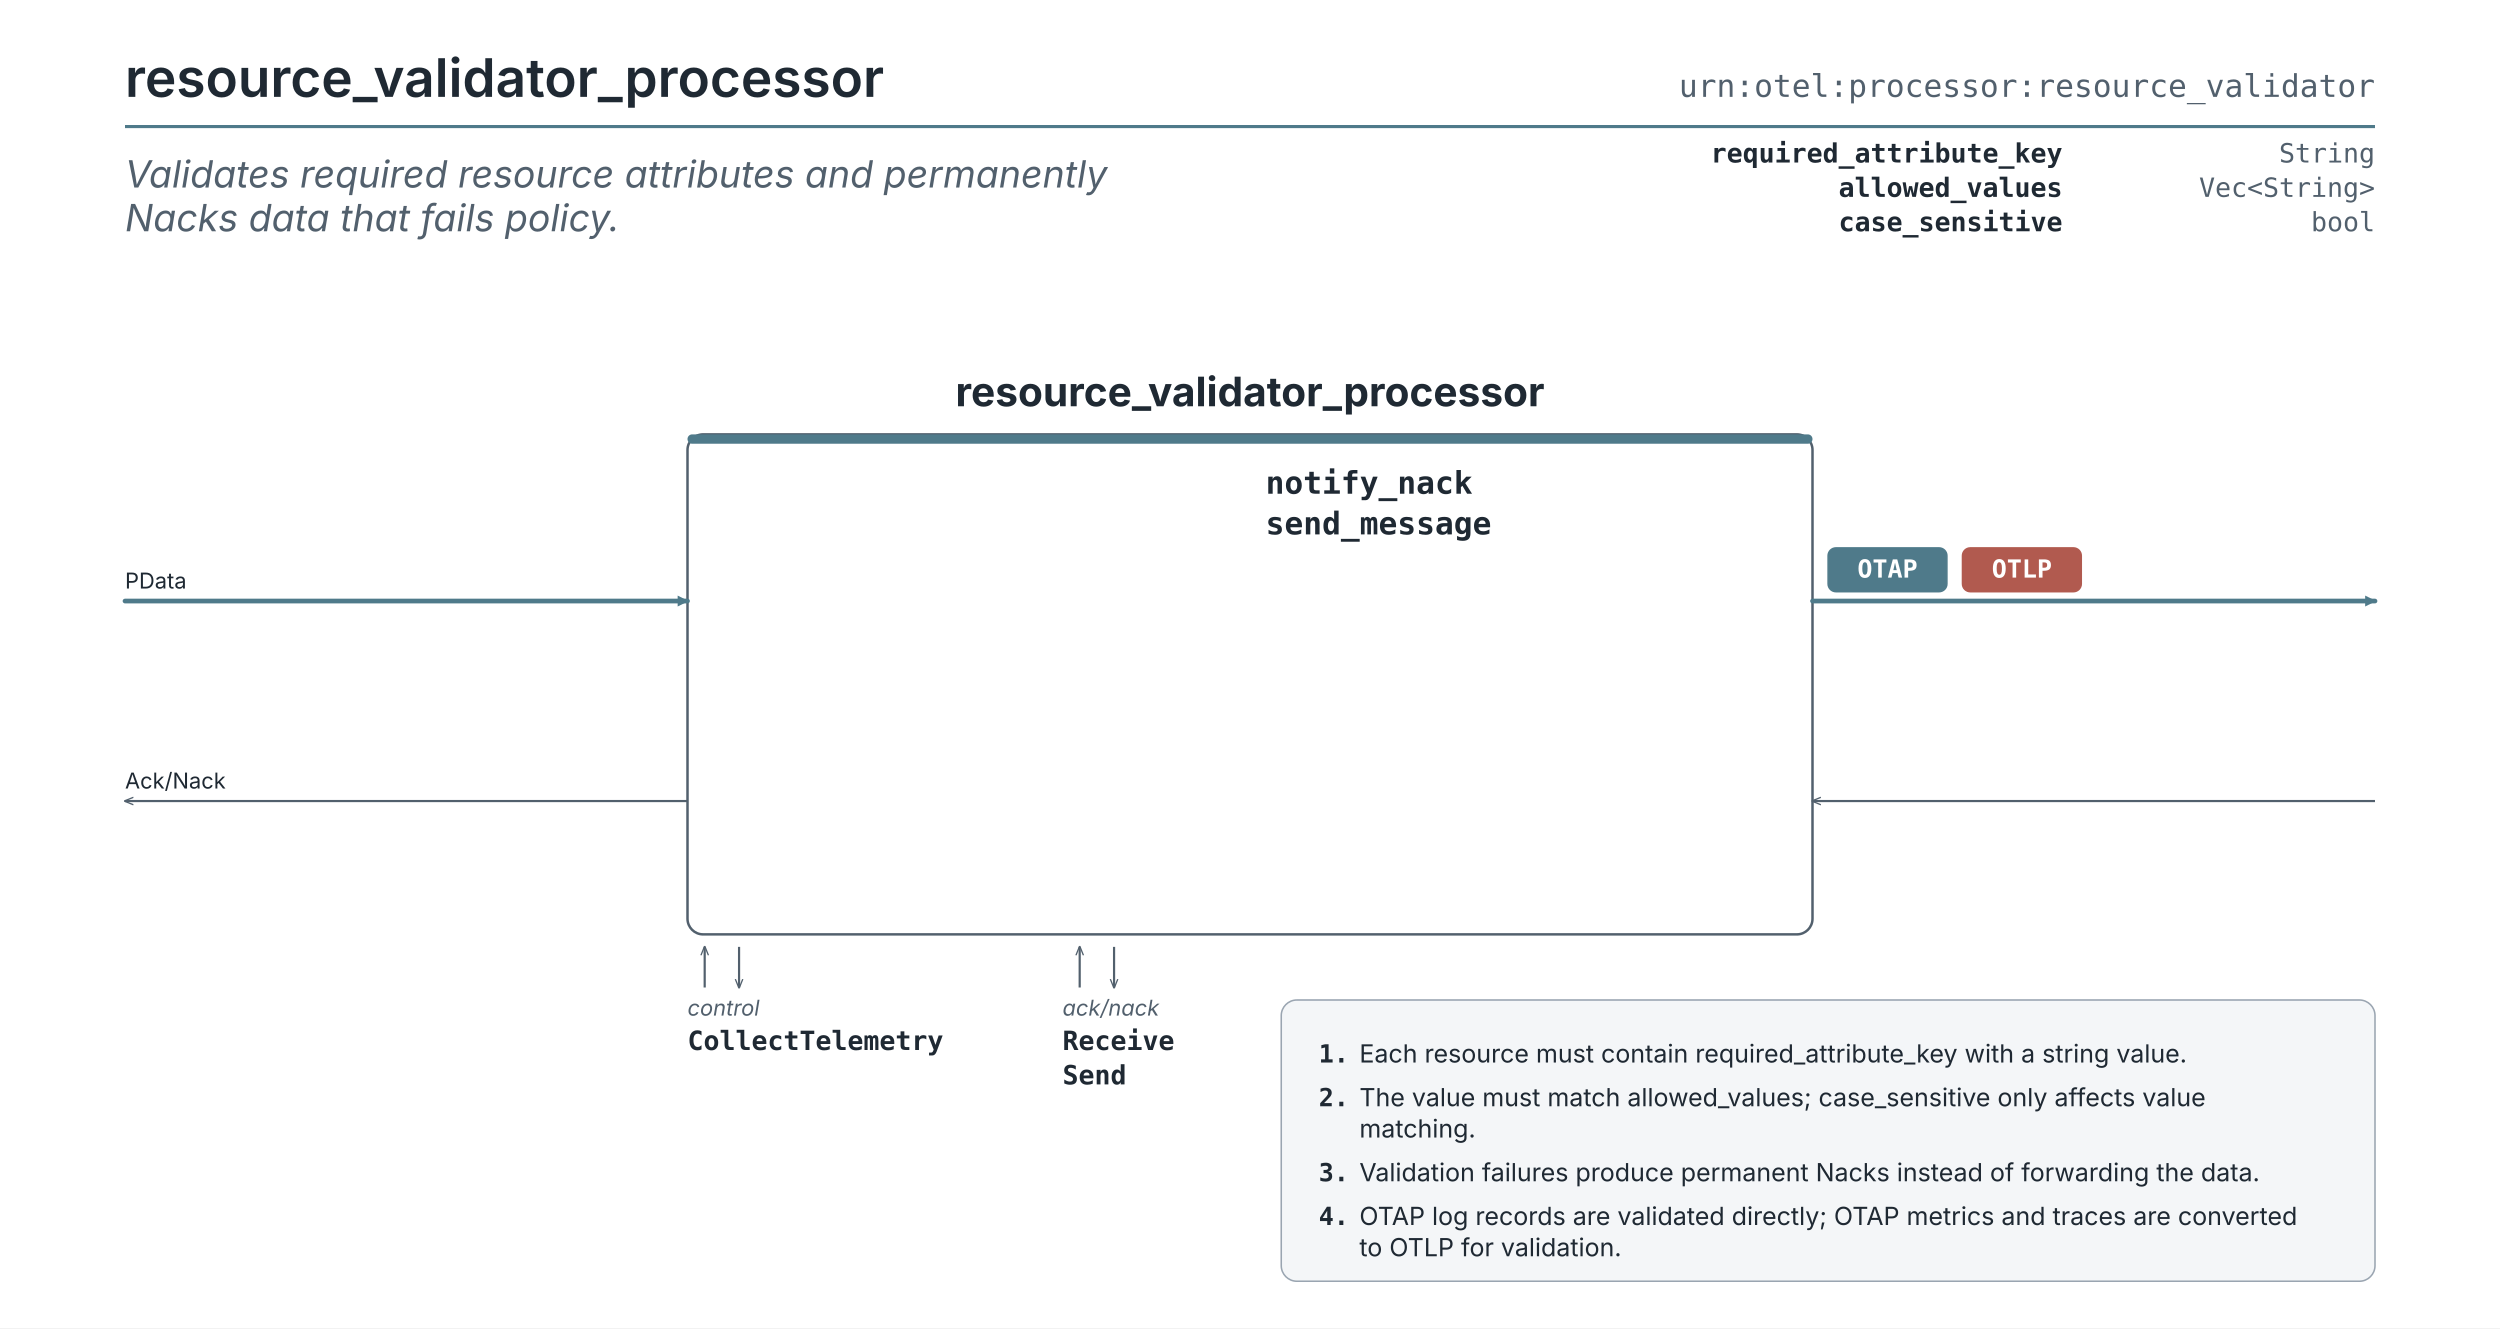
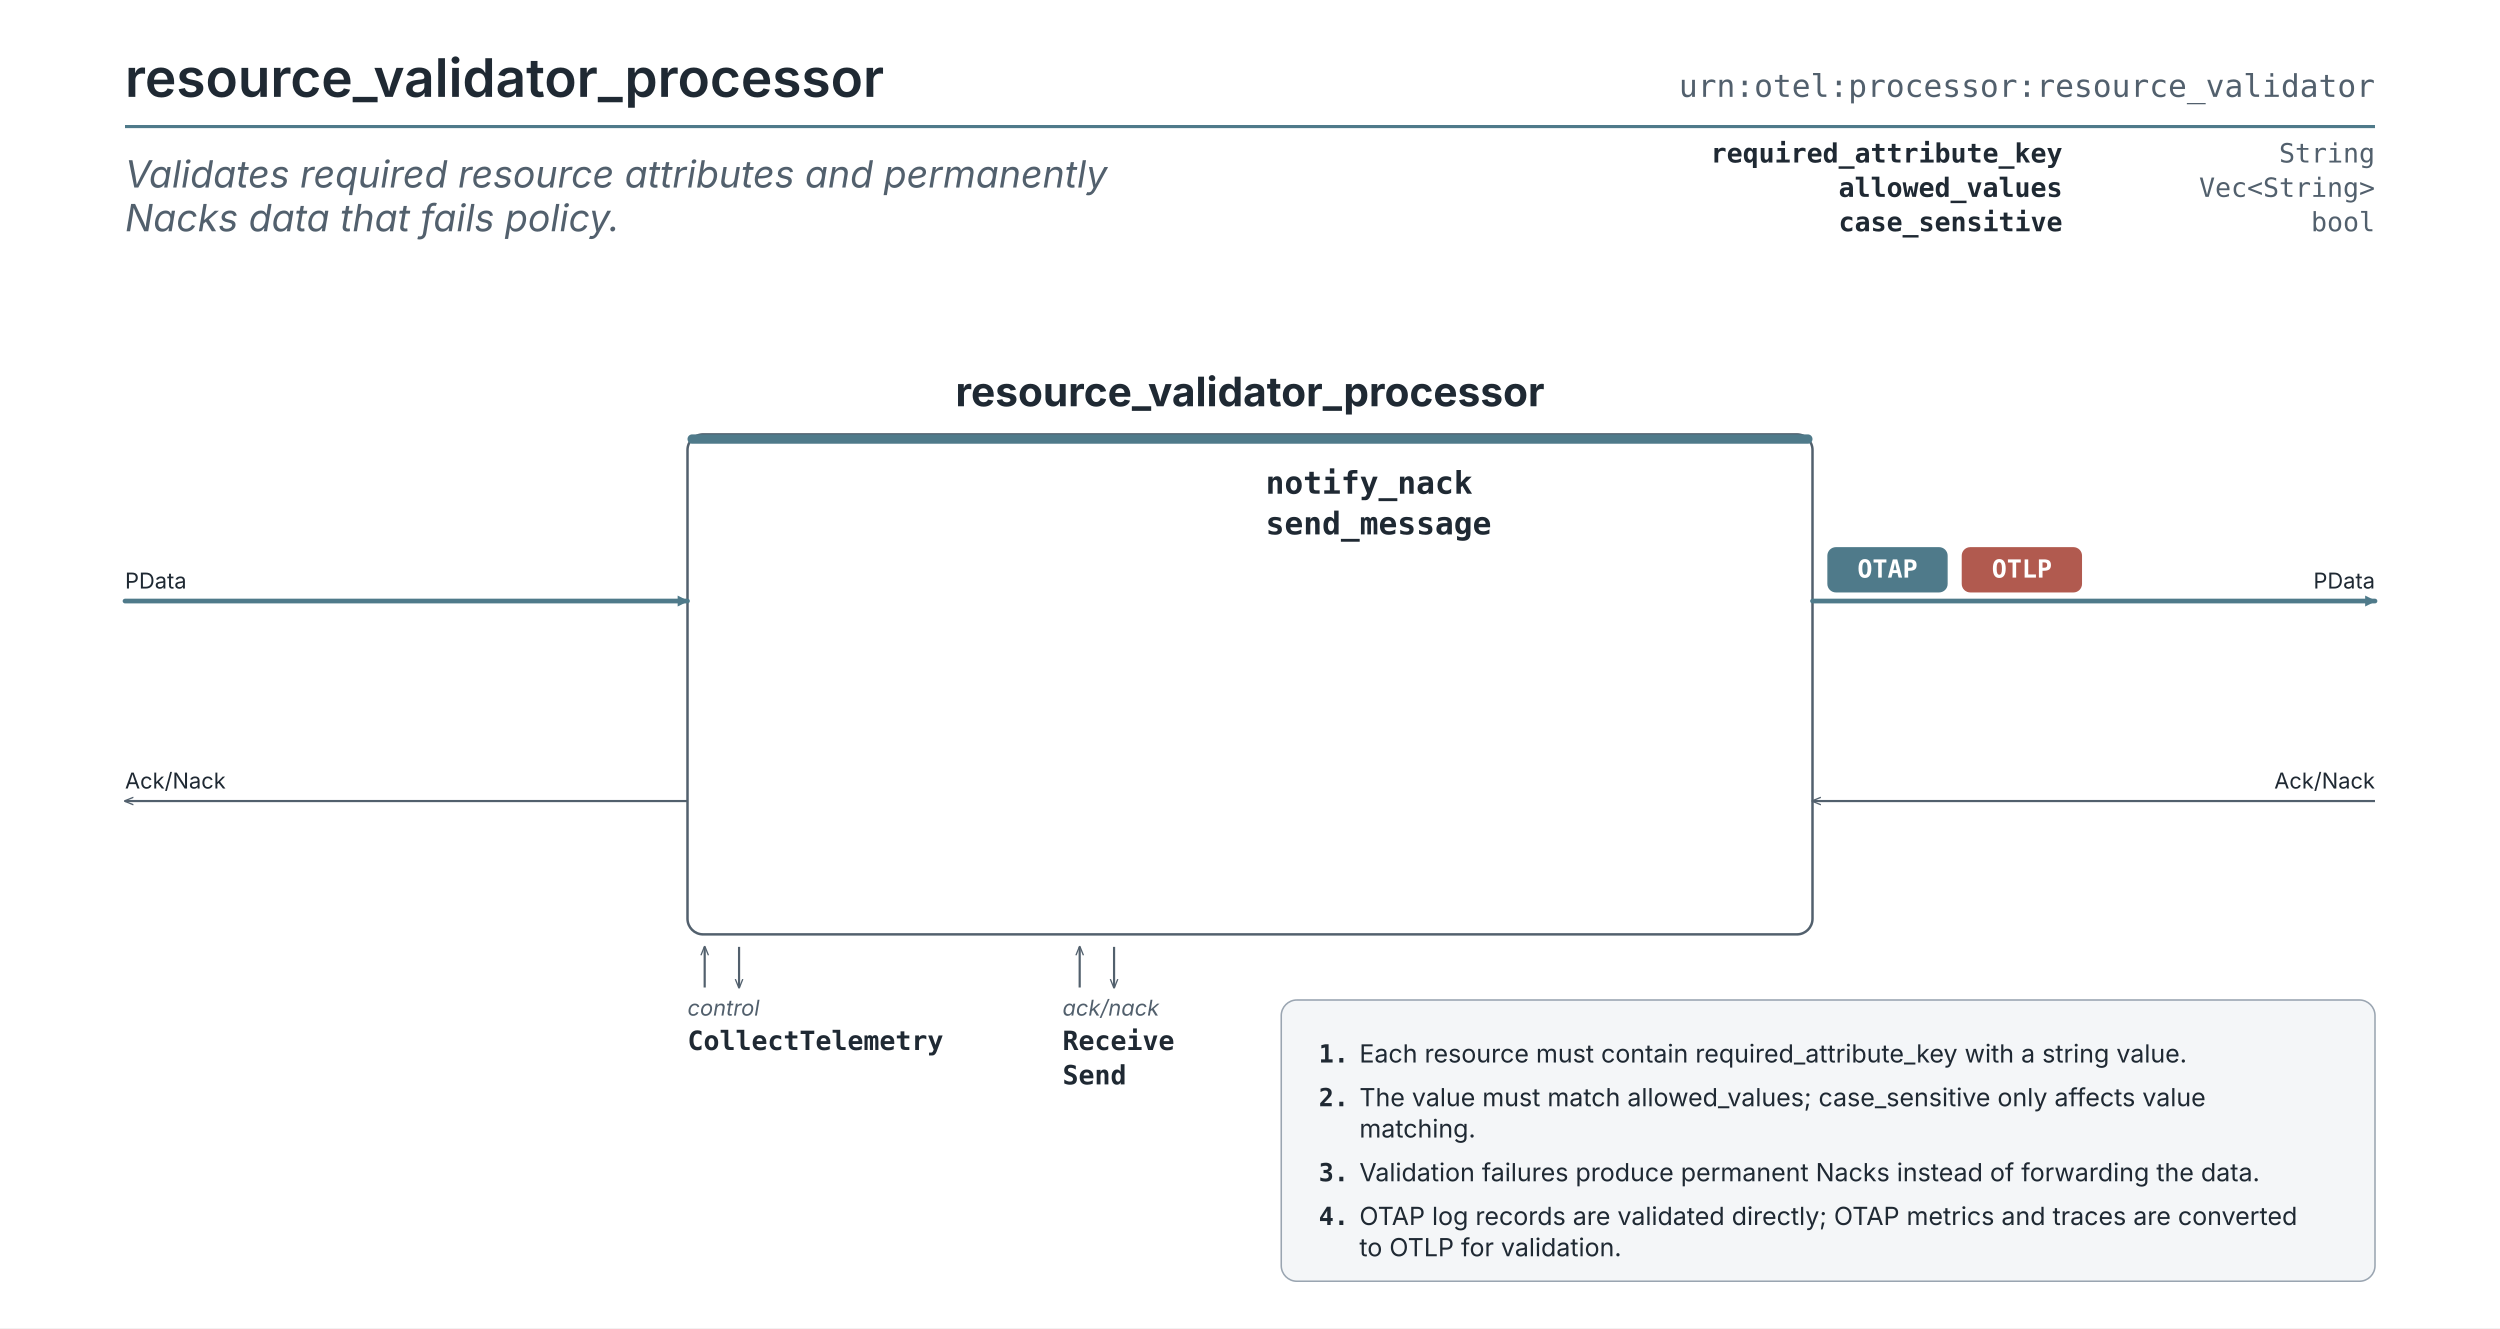
<svg xmlns="http://www.w3.org/2000/svg" width="1600" height="850" viewBox="0 0 1600 850" font-family="Inter, 'Helvetica Neue', Arial, sans-serif">
  <rect width="1600" height="850" fill="#ffffff" />
  <defs>
    <marker id="ah-pdata" viewBox="0 0 10 10" refX="9" refY="5" markerWidth="7" markerHeight="7" orient="auto-start-reverse" markerUnits="userSpaceOnUse">
      <path d="M0,0 L10,5 L0,10 z" fill="context-stroke" />
    </marker>
    <marker id="ah-ctrl" viewBox="0 0 10 10" refX="9" refY="5" markerWidth="6" markerHeight="6" orient="auto-start-reverse" markerUnits="userSpaceOnUse">
      <path d="M0,1 L10,5 L0,9" fill="none" stroke="context-stroke" stroke-width="1.4" />
    </marker>
  </defs>
  <rect x="80" y="80" width="1440" height="2" fill="#4f7a8a" />
  <text x="80" y="62" font-size="34" font-weight="600" fill="#1f2933">resource_validator_processor</text>
  <text x="1520" y="62" font-size="20" font-family="'JetBrains Mono', Menlo, Consolas, monospace" fill="#52606d" text-anchor="end">urn:otel:processor:resource_validator</text>
  <text x="80" y="120" font-size="24" font-style="italic" fill="#52606d">
    <tspan x="80" dy="0">Validates required resource attributes and permanently</tspan>
    <tspan x="80" dy="28">Nacks data that fails policy.</tspan>
  </text>
  <text x="1320" y="104" text-anchor="end" font-size="17" font-weight="700" font-family="'JetBrains Mono', Menlo, Consolas, monospace" fill="#1f2933">required_attribute_key</text>
  <text x="1520" y="104" text-anchor="end" font-size="17" font-family="'JetBrains Mono', Menlo, Consolas, monospace" fill="#52606d">String</text>
  <text x="1320" y="126" text-anchor="end" font-size="17" font-weight="700" font-family="'JetBrains Mono', Menlo, Consolas, monospace" fill="#1f2933">allowed_values</text>
  <text x="1520" y="126" text-anchor="end" font-size="17" font-family="'JetBrains Mono', Menlo, Consolas, monospace" fill="#52606d">Vec&lt;String&gt;</text>
  <text x="1320" y="148" text-anchor="end" font-size="17" font-weight="700" font-family="'JetBrains Mono', Menlo, Consolas, monospace" fill="#1f2933">case_sensitive</text>
  <text x="1520" y="148" text-anchor="end" font-size="17" font-family="'JetBrains Mono', Menlo, Consolas, monospace" fill="#52606d">bool</text>
  <text x="800.0" y="260" text-anchor="middle" font-size="26" font-weight="700" fill="#1f2933">resource_validator_processor</text>
  <g>
    <rect x="440.0" y="278" width="720" height="320" rx="10" ry="10" fill="white" stroke="#52606d" stroke-width="1.6" />
    <rect x="440.0" y="278" width="720" height="6" rx="3" ry="3" fill="#4f7a8a" />
    <text x="800.0" y="306" text-anchor="middle" font-size="26" font-weight="600" fill="#1f2933" />
  </g>
  <text x="810.0" y="316" font-size="20" font-weight="700" font-family="'JetBrains Mono', Menlo, Consolas, monospace" fill="#1f2933">notify_nack</text>
  <text x="810.0" y="342" font-size="20" font-weight="700" font-family="'JetBrains Mono', Menlo, Consolas, monospace" fill="#1f2933">send_message</text>
  <line x1="80" y1="384.667" x2="440.0" y2="384.667" stroke="#4f7a8a" stroke-width="3.0" stroke-linecap="round" marker-end="url(#ah-pdata)" />
  <line x1="1160.0" y1="384.667" x2="1520" y2="384.667" stroke="#4f7a8a" stroke-width="3.0" stroke-linecap="round" marker-end="url(#ah-pdata)" />
  <g>
    <rect x="1170.0" y="350.667" width="76" height="28" rx="5" ry="5" fill="#4f7a8a" stroke="#4f7a8a" />
    <text x="1208.0" y="369.667" text-anchor="middle" font-size="16" font-weight="700" font-family="'JetBrains Mono', Menlo, Consolas, monospace" fill="white">OTAP</text>
  </g>
  <g>
    <rect x="1256.0" y="350.667" width="76" height="28" rx="5" ry="5" fill="#b15a4f" stroke="#b15a4f" />
    <text x="1294.0" y="369.667" text-anchor="middle" font-size="16" font-weight="700" font-family="'JetBrains Mono', Menlo, Consolas, monospace" fill="white">OTLP</text>
  </g>
  <line x1="1520" y1="512.667" x2="1160.0" y2="512.667" stroke="#52606d" stroke-width="1.4" marker-end="url(#ah-ctrl)" />
  <line x1="440.0" y1="512.667" x2="80" y2="512.667" stroke="#52606d" stroke-width="1.4" marker-end="url(#ah-ctrl)" />
  <text x="80" y="376.667" text-anchor="start" font-size="14" fill="#1f2933">PData</text>
  <text x="80" y="504.667" text-anchor="start" font-size="14" fill="#1f2933">Ack/Nack</text>
+   <text x="1520" y="376.667" text-anchor="end" font-size="14" fill="#1f2933">PData</text>
+   <text x="1520" y="504.667" text-anchor="end" font-size="14" fill="#1f2933">Ack/Nack</text>
  <line x1="451.0" y1="632" x2="451.0" y2="606" stroke="#52606d" stroke-width="1.4" marker-end="url(#ah-ctrl)" />
  <line x1="473.0" y1="606" x2="473.0" y2="632" stroke="#52606d" stroke-width="1.4" marker-end="url(#ah-ctrl)" />
  <text x="440.0" y="650" font-size="14" font-style="italic" fill="#52606d">control</text>
  <text x="440.0" y="672" font-size="17" font-weight="700" font-family="'JetBrains Mono', Menlo, Consolas, monospace" fill="#1f2933">CollectTelemetry</text>
  <line x1="691.0" y1="632" x2="691.0" y2="606" stroke="#52606d" stroke-width="1.4" marker-end="url(#ah-ctrl)" />
  <line x1="713.0" y1="606" x2="713.0" y2="632" stroke="#52606d" stroke-width="1.4" marker-end="url(#ah-ctrl)" />
  <text x="680.0" y="650" font-size="14" font-style="italic" fill="#52606d">ack/nack</text>
  <text x="680.0" y="672" font-size="17" font-weight="700" font-family="'JetBrains Mono', Menlo, Consolas, monospace" fill="#1f2933">Receive</text>
  <text x="680.0" y="694" font-size="17" font-weight="700" font-family="'JetBrains Mono', Menlo, Consolas, monospace" fill="#1f2933">Send</text>
  <rect x="820" y="640" width="700" height="180" rx="10" ry="10" fill="#f4f6f8" stroke="#9aa5b1" stroke-width="1" />
  <text x="844" y="680" font-size="16" font-weight="700" font-family="'JetBrains Mono', Menlo, Consolas, monospace" fill="#1f2933">1.</text>
  <text x="870" y="680" font-size="16" fill="#1f2933">Each resource must contain required_attribute_key with a string value.</text>
  <text x="844" y="708" font-size="16" font-weight="700" font-family="'JetBrains Mono', Menlo, Consolas, monospace" fill="#1f2933">2.</text>
  <text x="870" y="708" font-size="16" fill="#1f2933">The value must match allowed_values; case_sensitive only affects value</text>
  <text x="870" y="728" font-size="16" fill="#1f2933">matching.</text>
  <text x="844" y="756" font-size="16" font-weight="700" font-family="'JetBrains Mono', Menlo, Consolas, monospace" fill="#1f2933">3.</text>
  <text x="870" y="756" font-size="16" fill="#1f2933">Validation failures produce permanent Nacks instead of forwarding the data.</text>
  <text x="844" y="784" font-size="16" font-weight="700" font-family="'JetBrains Mono', Menlo, Consolas, monospace" fill="#1f2933">4.</text>
  <text x="870" y="784" font-size="16" fill="#1f2933">OTAP log records are validated directly; OTAP metrics and traces are converted</text>
  <text x="870" y="804" font-size="16" fill="#1f2933">to OTLP for validation.</text>
</svg>
